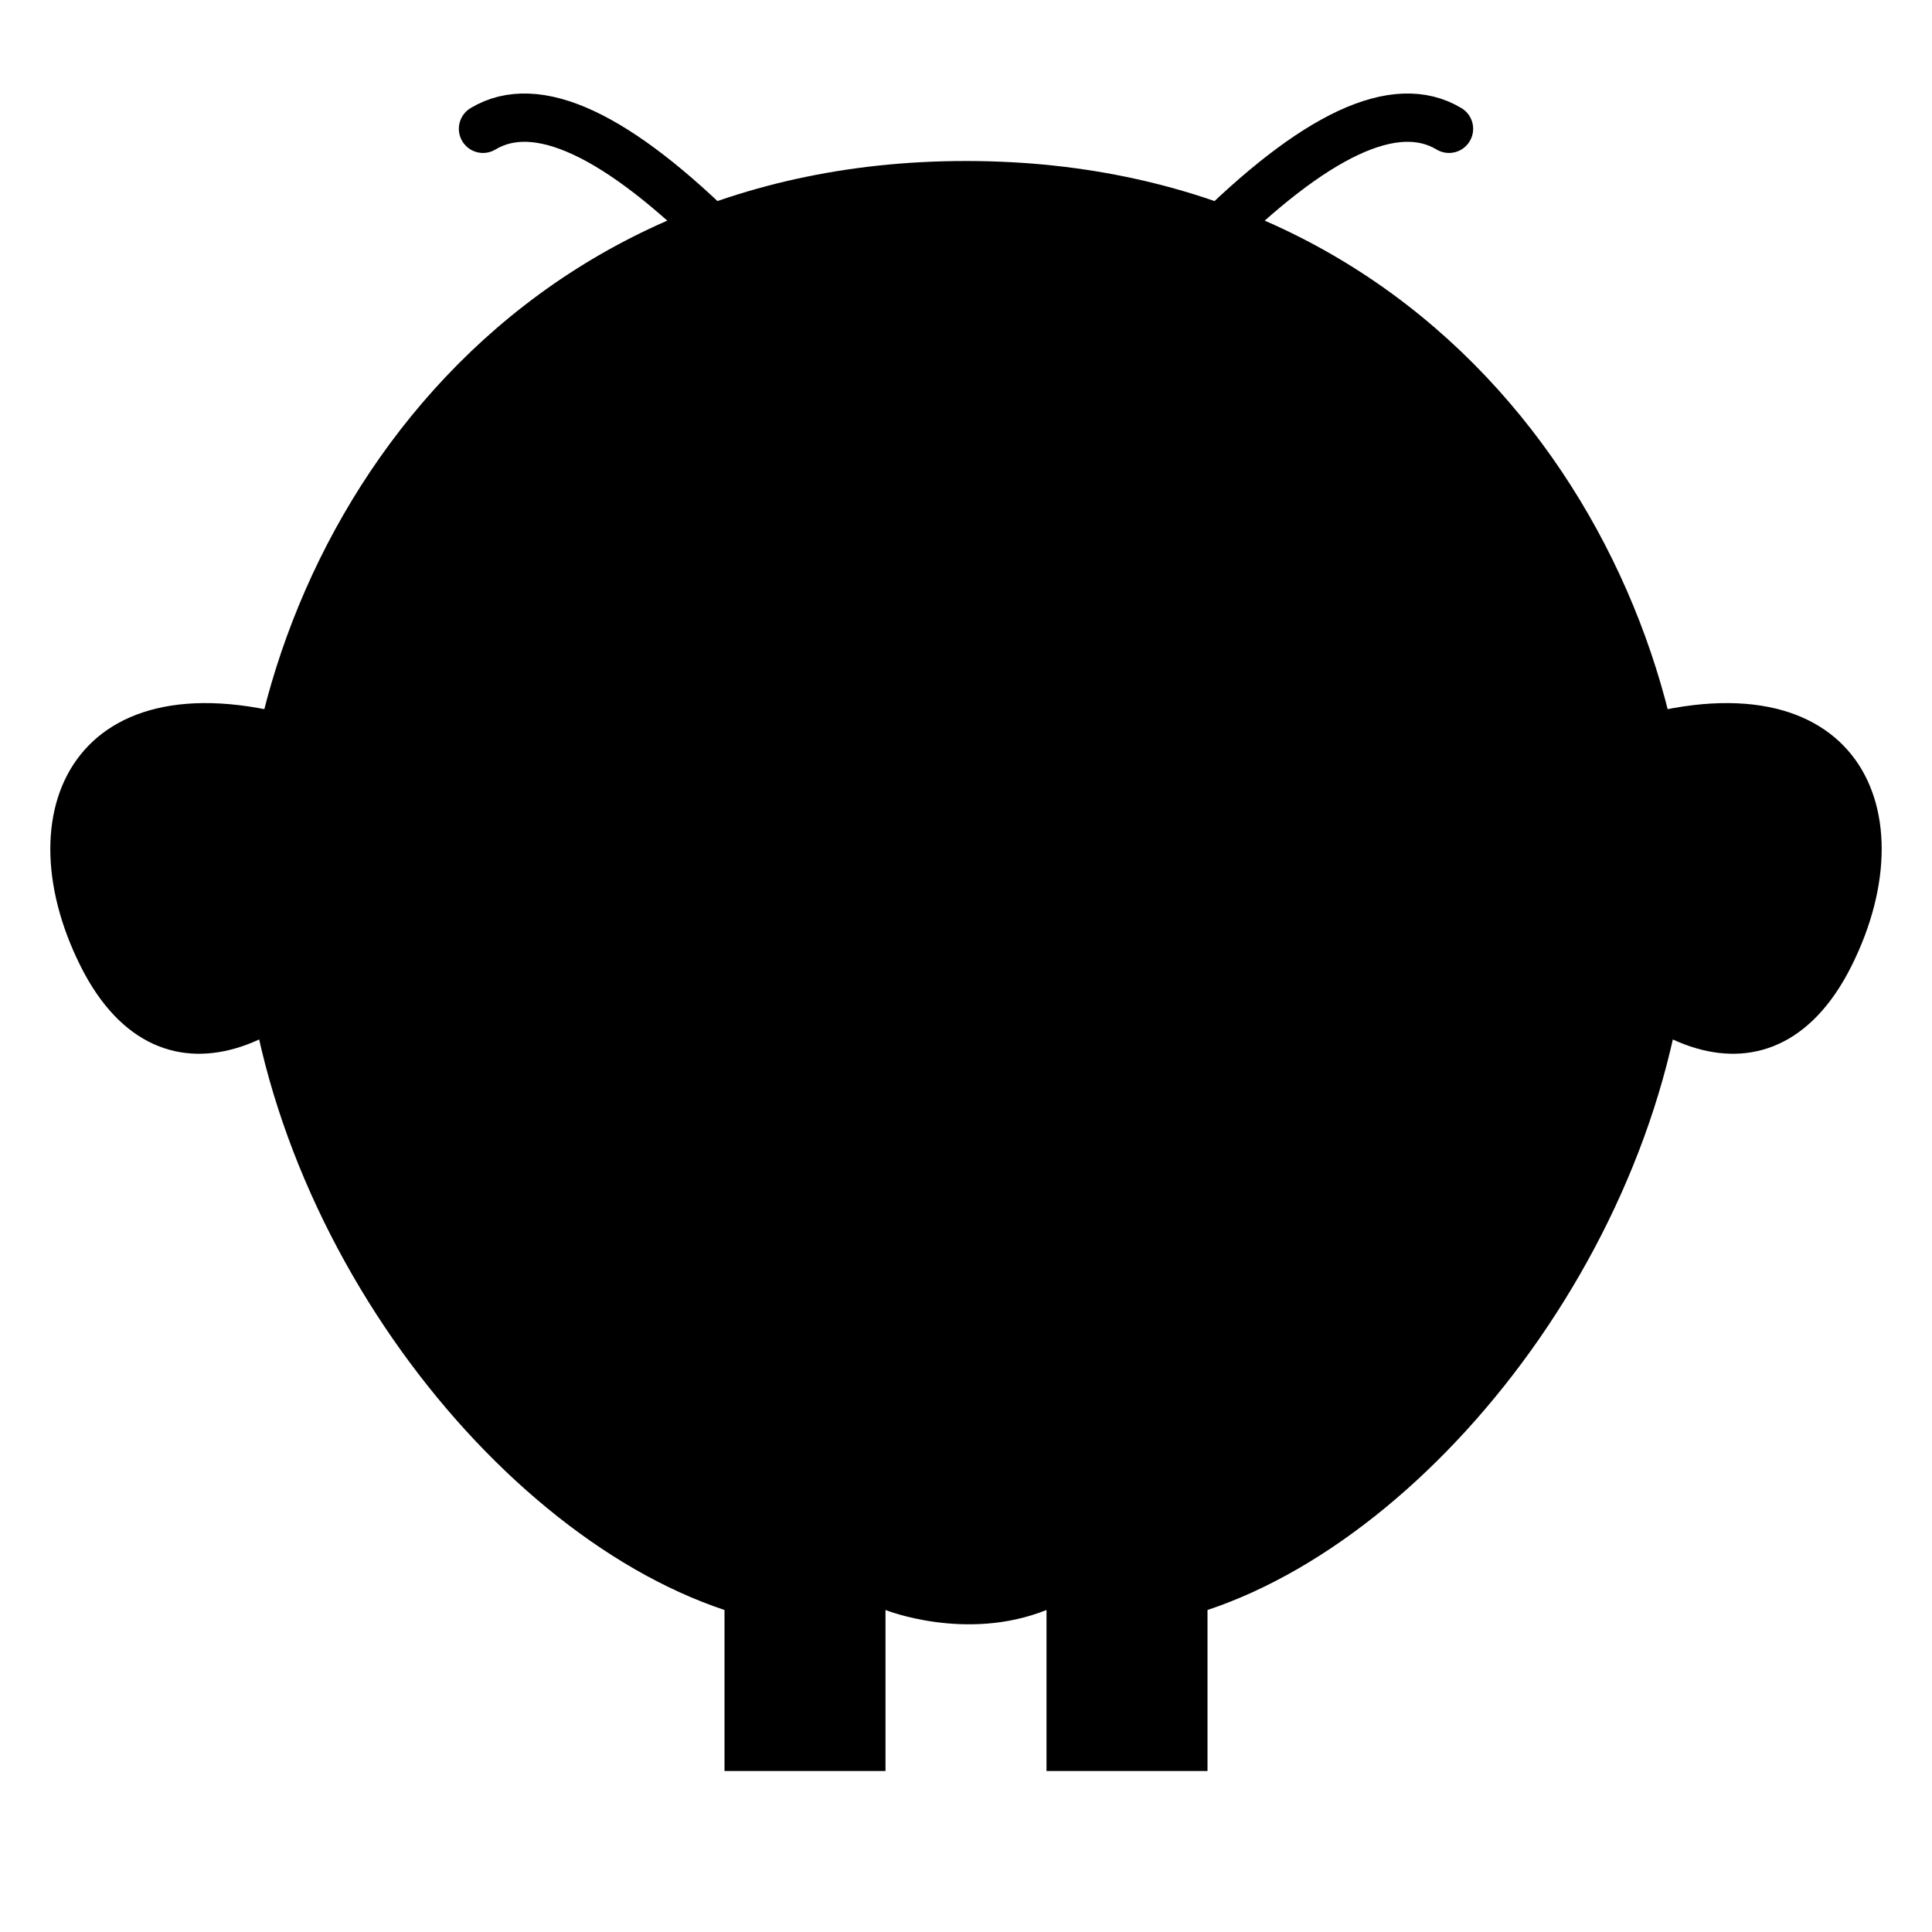
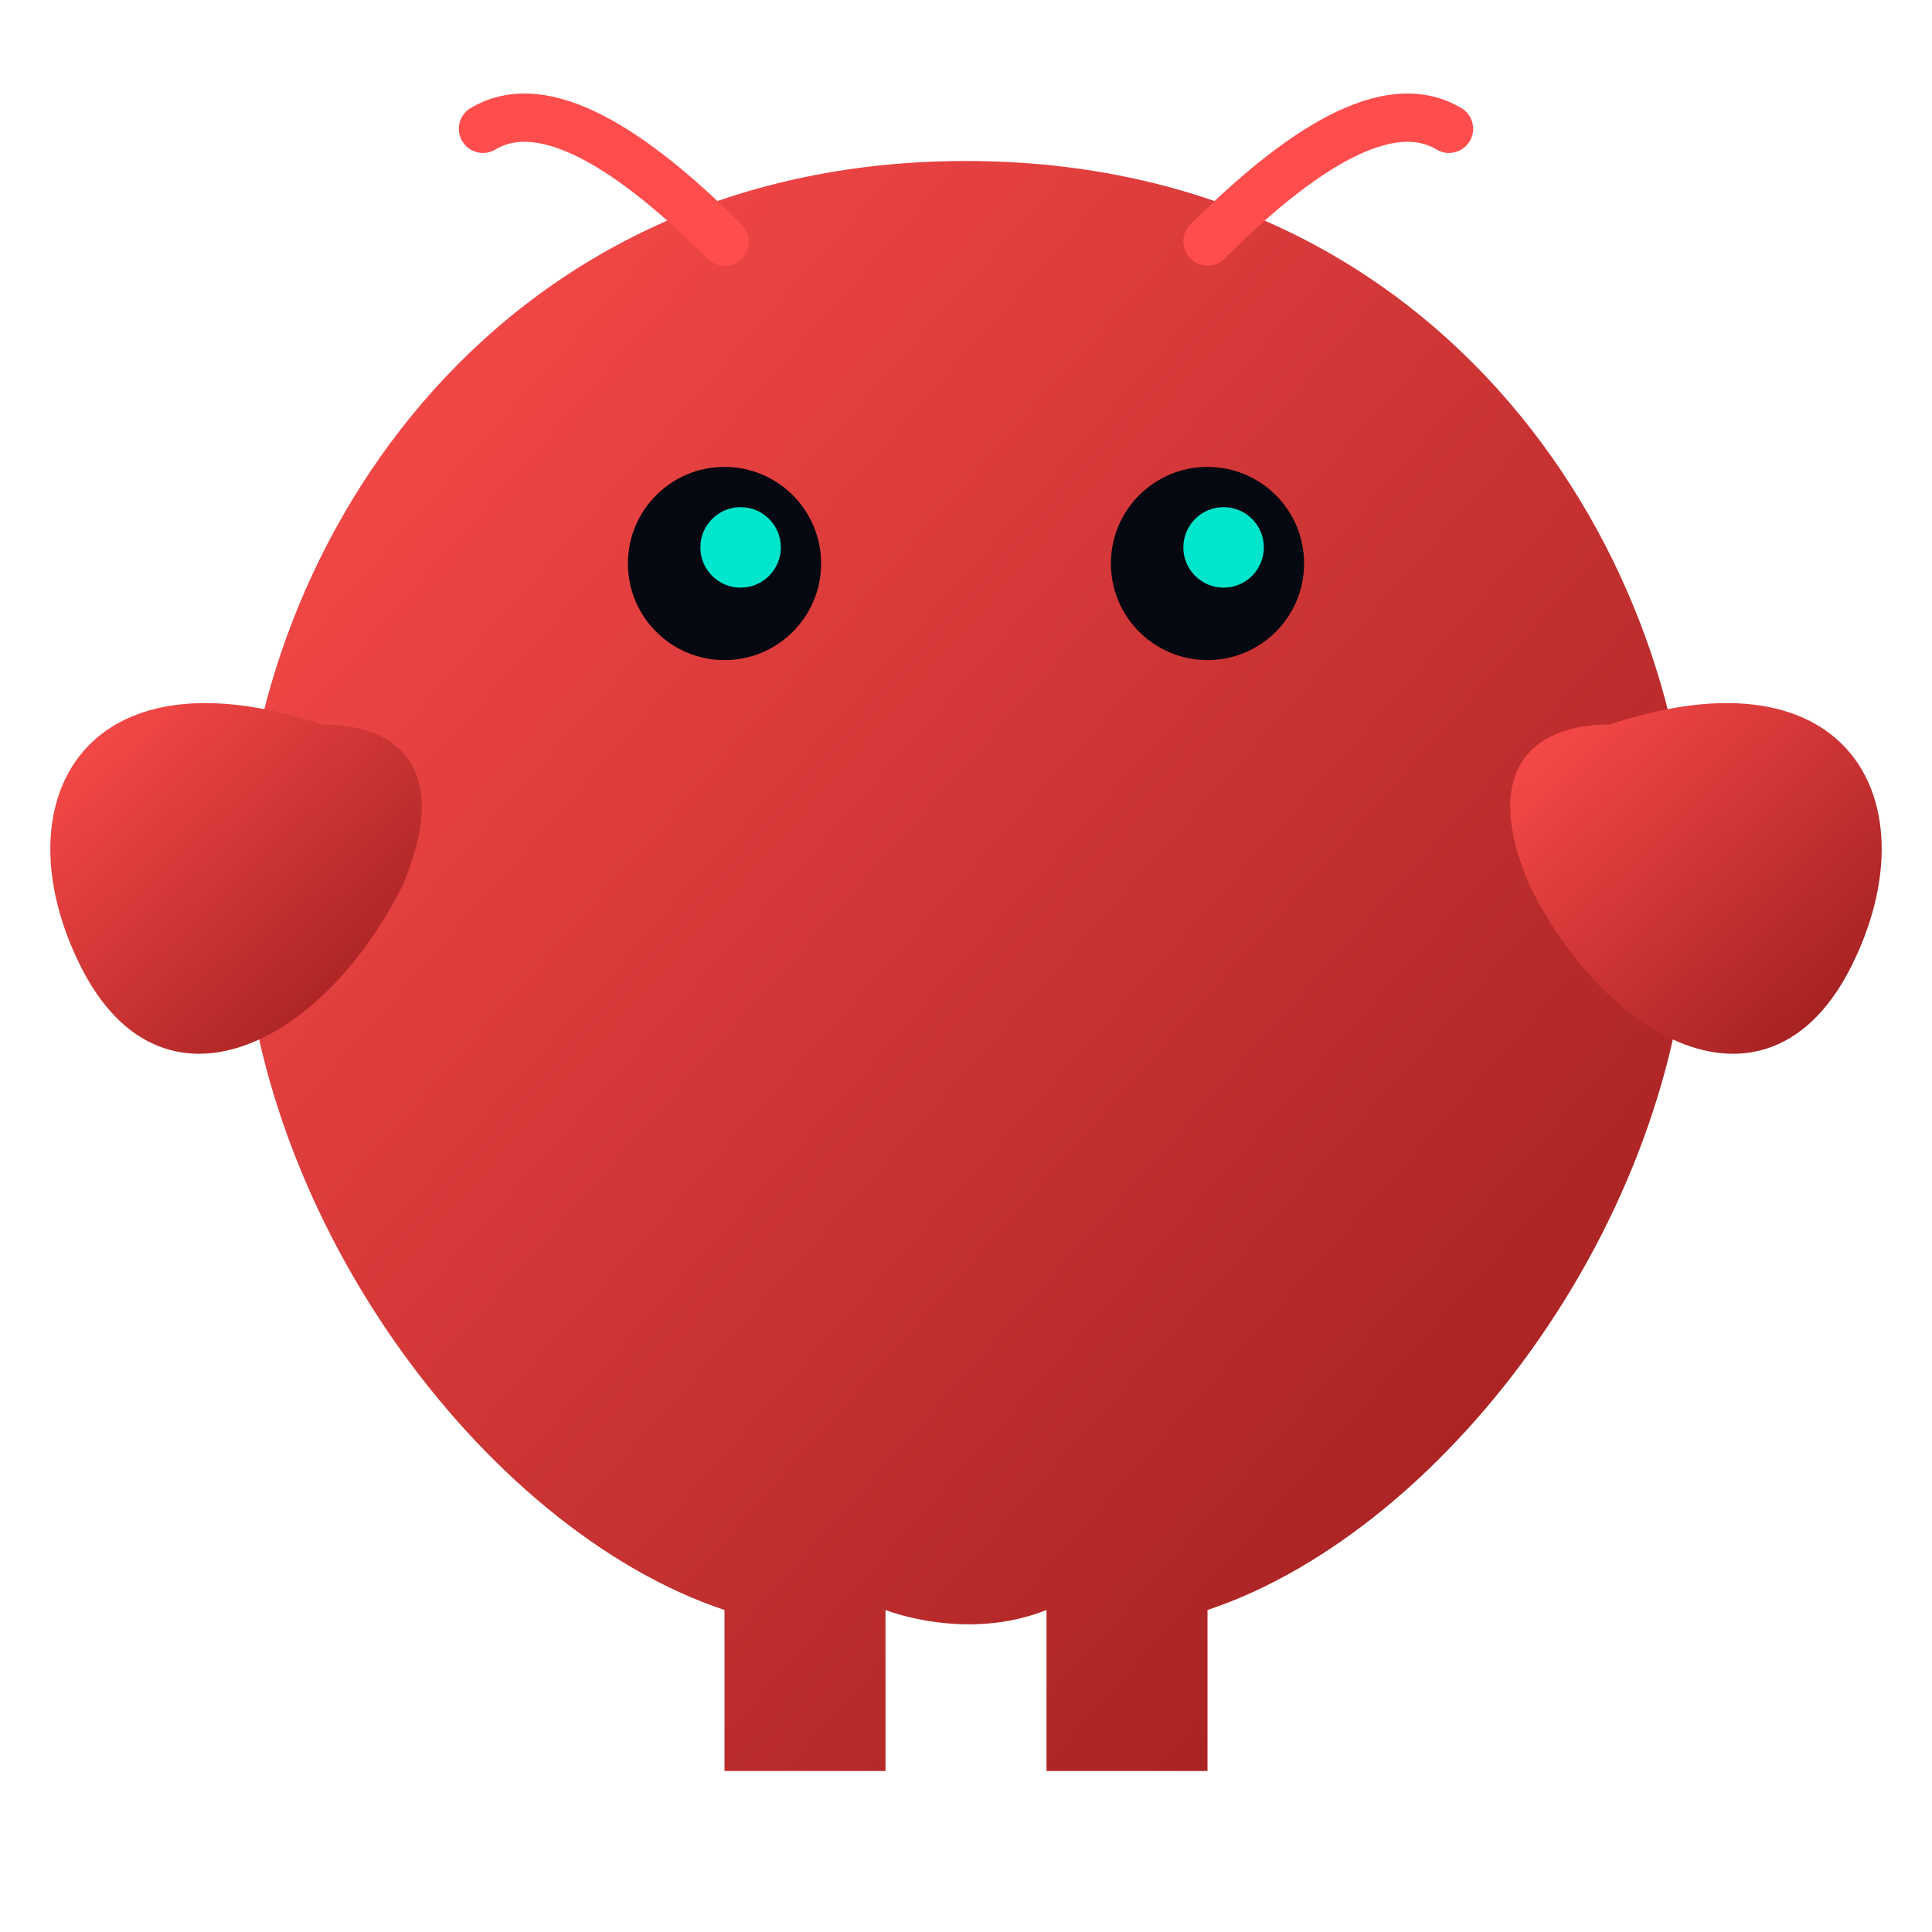
- <svg xmlns="http://www.w3.org/2000/svg" viewBox="0 0 120 120">
-   <path d="M60 10 C30 10 15 35 15 55 C15 75 30 95 45 100 L45 110 L55 110 L55 100 C55 100 60 102 65 100 L65 110 L75 110 L75 100 C90 95 105 75 105 55 C105 35 90 10 60 10Z" fill="currentColor" />
-   <path d="M20 45 C5 40 0 50 5 60 C10 70 20 65 25 55 C28 48 25 45 20 45Z" fill="currentColor" />
-   <path d="M100 45 C115 40 120 50 115 60 C110 70 100 65 95 55 C92 48 95 45 100 45Z" fill="currentColor" />
-   <path d="M45 15 Q35 5 30 8" stroke="currentColor" fill="none" stroke-width="3" stroke-linecap="round" />
-   <path d="M75 15 Q85 5 90 8" stroke="currentColor" fill="none" stroke-width="3" stroke-linecap="round" />
-   <circle cx="45" cy="35" r="6" fill="currentColor" />
-   <circle cx="75" cy="35" r="6" fill="currentColor" />
+ <svg xmlns="http://www.w3.org/2000/svg" viewBox="0 0 120 120" fill="none">
+   <defs>
+     <linearGradient id="lobster-gradient" x1="0%" y1="0%" x2="100%" y2="100%">
+       <stop offset="0%" stop-color="#ff4d4d" />
+       <stop offset="100%" stop-color="#991b1b" />
+     </linearGradient>
+   </defs>
+   <path d="M60 10 C30 10 15 35 15 55 C15 75 30 95 45 100 L45 110 L55 110 L55 100 C55 100 60 102 65 100 L65 110 L75 110 L75 100 C90 95 105 75 105 55 C105 35 90 10 60 10Z" fill="url(#lobster-gradient)" />
+   <path d="M20 45 C5 40 0 50 5 60 C10 70 20 65 25 55 C28 48 25 45 20 45Z" fill="url(#lobster-gradient)" />
+   <path d="M100 45 C115 40 120 50 115 60 C110 70 100 65 95 55 C92 48 95 45 100 45Z" fill="url(#lobster-gradient)" />
+   <path d="M45 15 Q35 5 30 8" stroke="#ff4d4d" fill="none" stroke-width="3" stroke-linecap="round" />
+   <path d="M75 15 Q85 5 90 8" stroke="#ff4d4d" fill="none" stroke-width="3" stroke-linecap="round" />
+   <circle cx="45" cy="35" r="6" fill="#050810" />
+   <circle cx="75" cy="35" r="6" fill="#050810" />
+   <circle cx="46" cy="34" r="2.5" fill="#00e5cc" />
+   <circle cx="76" cy="34" r="2.5" fill="#00e5cc" />
</svg>
